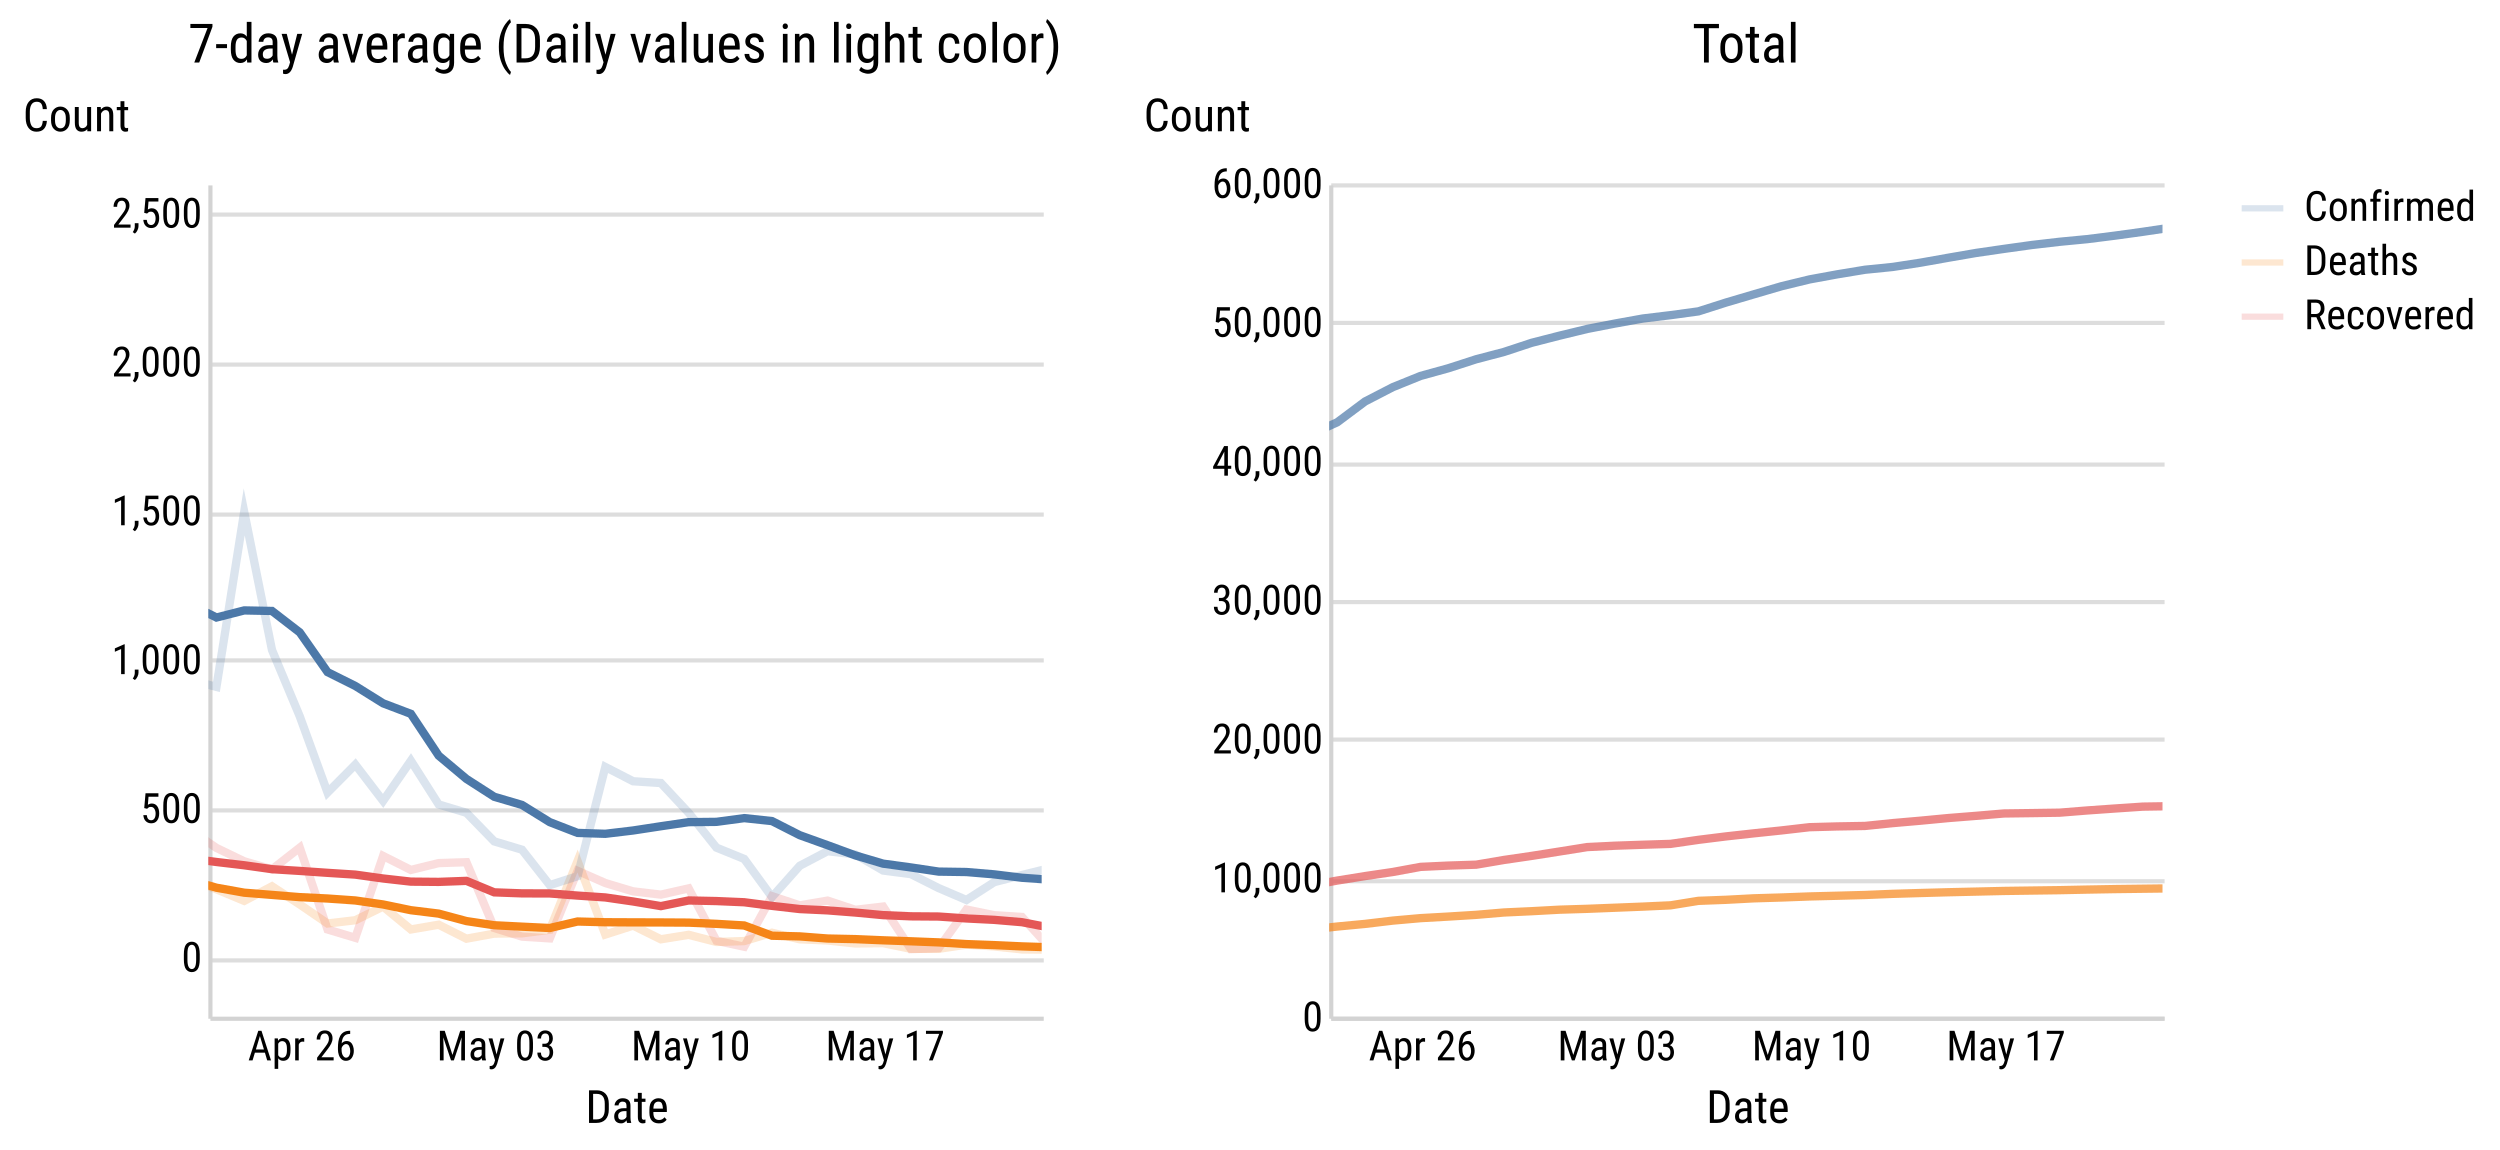
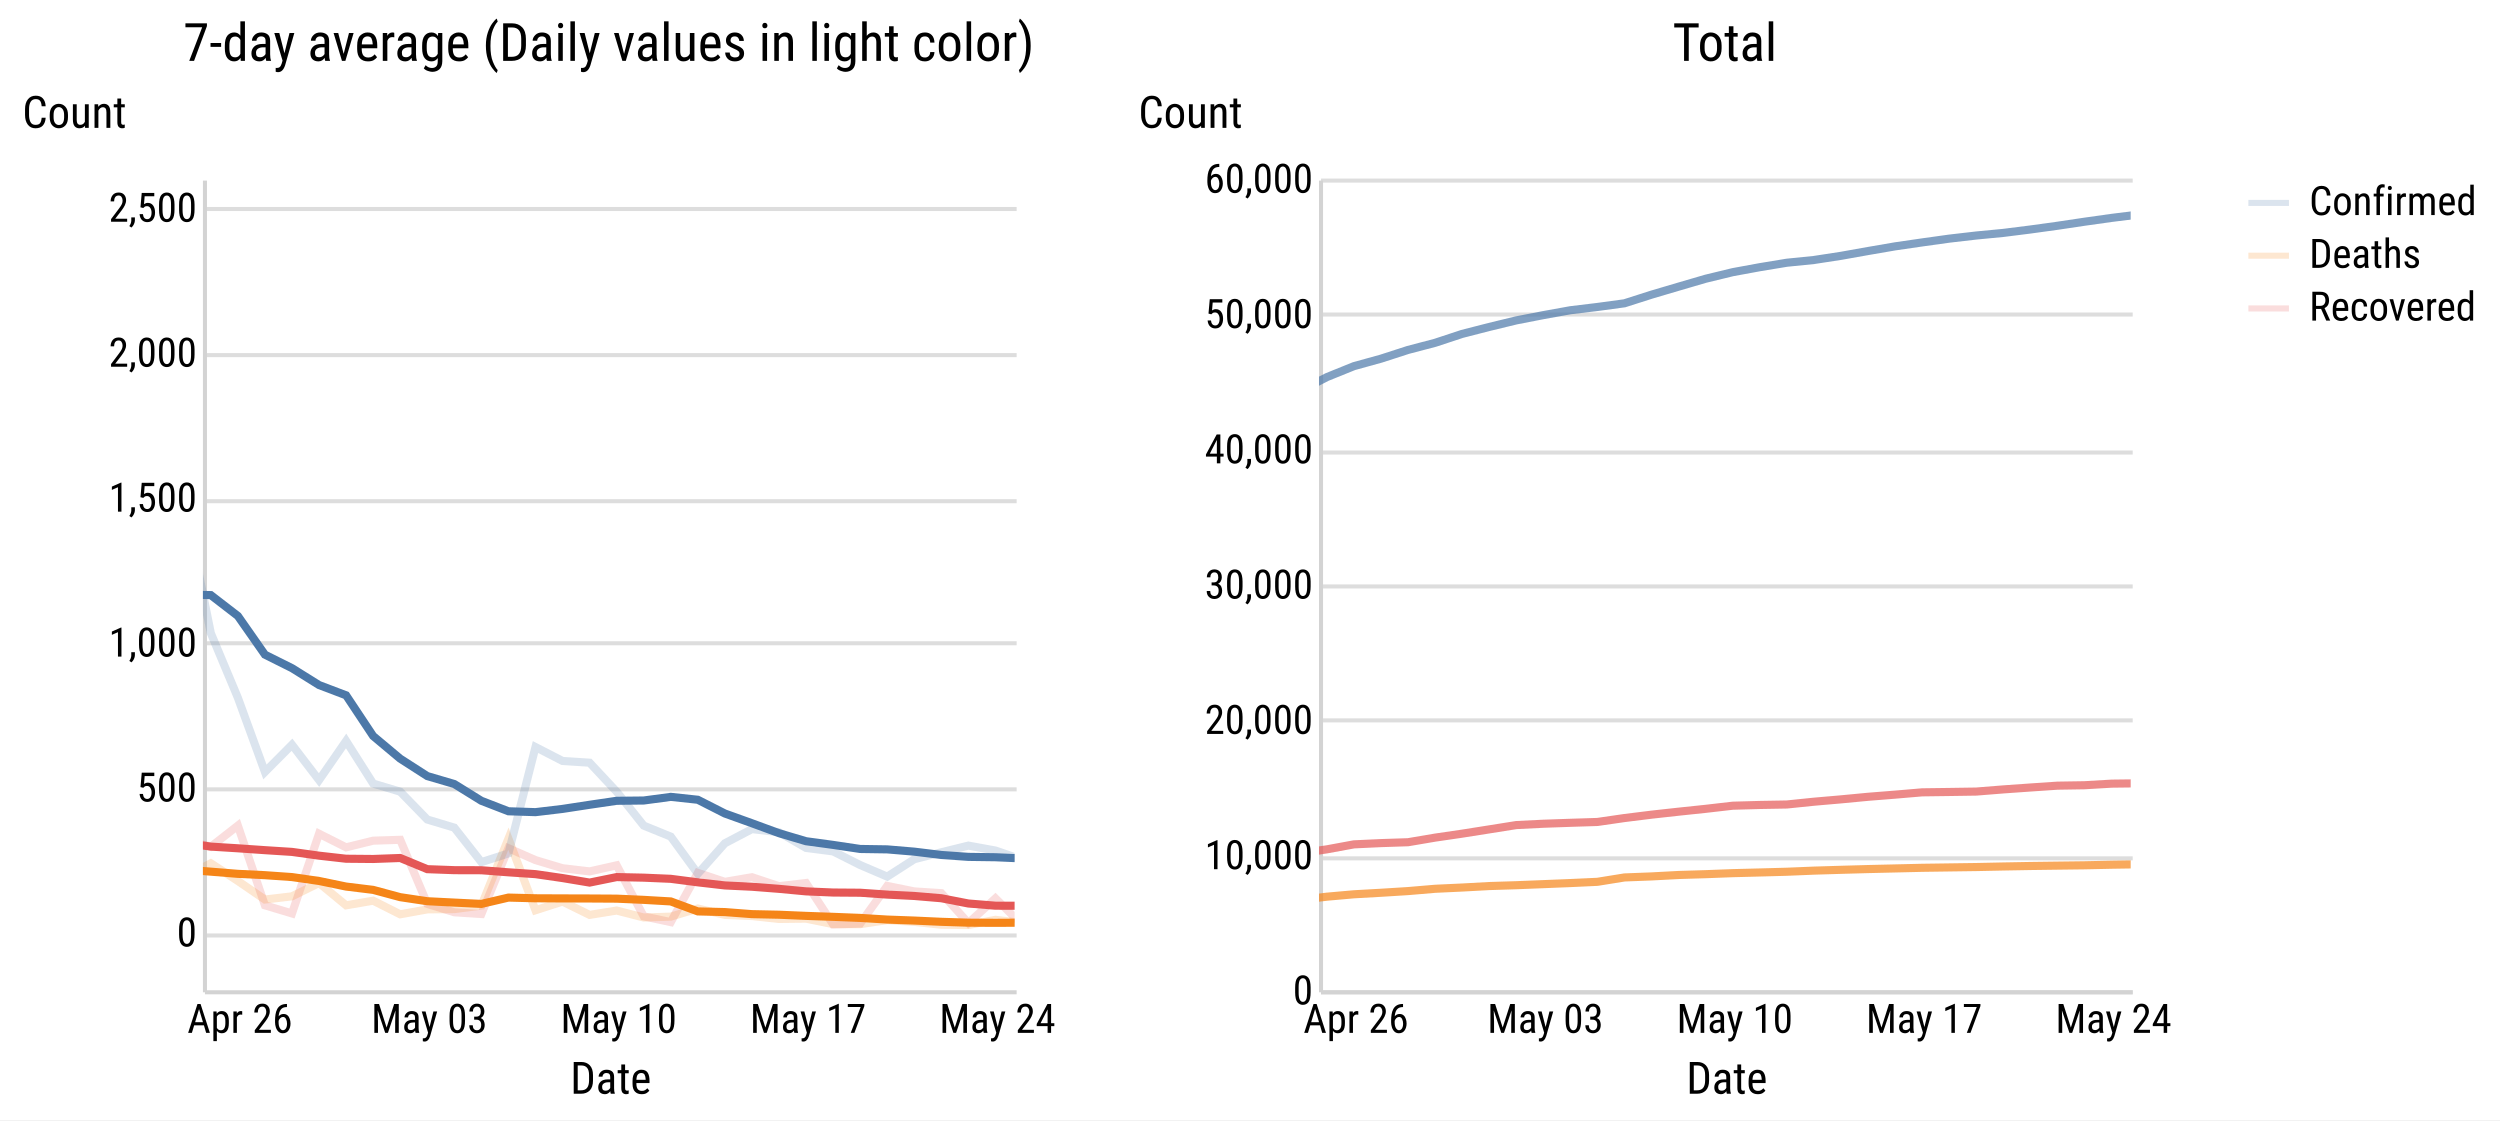
- <svg xmlns="http://www.w3.org/2000/svg" class="marks" width="600" height="276" viewBox="0 0 600 276" version="1.1">
+ <svg xmlns="http://www.w3.org/2000/svg" class="marks" width="616" height="276" viewBox="0 0 616 276" version="1.1">
  <defs>
    <clipPath id="clip1">
      <rect x="0" y="0" width="200" height="200" />
    </clipPath>
    <clipPath id="clip2">
      <rect x="0" y="0" width="200" height="200" />
    </clipPath>
    <clipPath id="clip3">
      <rect x="0" y="0" width="200" height="200" />
    </clipPath>
    <clipPath id="clip4">
      <rect x="0" y="0" width="200" height="200" />
    </clipPath>
    <clipPath id="clip5">
      <rect x="0" y="0" width="200" height="200" />
    </clipPath>
    <clipPath id="clip6">
      <rect x="0" y="0" width="200" height="200" />
    </clipPath>
    <clipPath id="clip7">
      <rect x="0" y="0" width="200" height="200" />
    </clipPath>
    <clipPath id="clip8">
      <rect x="0" y="0" width="200" height="200" />
    </clipPath>
    <clipPath id="clip9">
      <rect x="0" y="0" width="200" height="200" />
    </clipPath>
  </defs>
-   <rect width="600" height="276" fill="white" />
+   <rect width="616" height="276" fill="white" />
  <g fill="none" stroke-miterlimit="10" transform="translate(50,44)">
    <g class="mark-group role-frame root" role="graphics-object" aria-roledescription="group mark container">
      <g transform="translate(0,0)">
        <path class="background" aria-hidden="true" d="M0,0h0v200h0Z" />
        <g>
          <g class="mark-group role-scope concat_0_group" role="graphics-object" aria-roledescription="group mark container">
            <g transform="translate(0,0)">
              <path class="background" aria-hidden="true" d="M0,0h200v200h-200Z" stroke="#ddd" stroke-width="0" />
              <g>
                <g class="mark-group role-axis" aria-hidden="true">
                  <g transform="translate(0.5,0.5)">
                    <path class="background" aria-hidden="true" d="M0,0h0v0h0Z" pointer-events="none" />
                    <g>
                      <g class="mark-rule role-axis-grid" pointer-events="none">
                        <line transform="translate(0,186)" x2="200" y2="0" stroke="#ddd" stroke-width="1" opacity="1" />
                        <line transform="translate(0,150)" x2="200" y2="0" stroke="#ddd" stroke-width="1" opacity="1" />
                        <line transform="translate(0,114)" x2="200" y2="0" stroke="#ddd" stroke-width="1" opacity="1" />
                        <line transform="translate(0,79)" x2="200" y2="0" stroke="#ddd" stroke-width="1" opacity="1" />
                        <line transform="translate(0,43)" x2="200" y2="0" stroke="#ddd" stroke-width="1" opacity="1" />
                        <line transform="translate(0,7)" x2="200" y2="0" stroke="#ddd" stroke-width="1" opacity="1" />
                      </g>
                    </g>
                    <path class="foreground" aria-hidden="true" d="" pointer-events="none" display="none" />
                  </g>
                </g>
-                 <g class="mark-group role-axis" role="graphics-symbol" aria-roledescription="axis" aria-label="X-axis titled 'Date' for a time scale with values from April 22 to May 22">
+                 <g class="mark-group role-axis" role="graphics-symbol" aria-roledescription="axis" aria-label="X-axis titled 'Date' for a time scale with values from April 24 to May 24">
                  <g transform="translate(0.5,200.5)">
                    <path class="background" aria-hidden="true" d="M0,0h0v0h0Z" pointer-events="none" />
                    <g>
                      <g class="mark-text role-axis-label" pointer-events="none">
-                         <text text-anchor="middle" transform="translate(21.94444,10)" font-family="Roboto Condensed" font-size="10px" fill="#000" opacity="1">Apr 26</text>
-                         <text text-anchor="middle" transform="translate(68.61111,10)" font-family="Roboto Condensed" font-size="10px" fill="#000" opacity="1">May 03</text>
-                         <text text-anchor="middle" transform="translate(115.2778,10)" font-family="Roboto Condensed" font-size="10px" fill="#000" opacity="1">May 10</text>
-                         <text text-anchor="middle" transform="translate(161.9444,10)" font-family="Roboto Condensed" font-size="10px" fill="#000" opacity="1">May 17</text>
+                         <text text-anchor="middle" transform="translate(8.611111,10)" font-family="Roboto Condensed" font-size="10px" fill="#000" opacity="1">Apr 26</text>
+                         <text text-anchor="middle" transform="translate(55.27778,10)" font-family="Roboto Condensed" font-size="10px" fill="#000" opacity="1">May 03</text>
+                         <text text-anchor="middle" transform="translate(101.9444,10)" font-family="Roboto Condensed" font-size="10px" fill="#000" opacity="1">May 10</text>
+                         <text text-anchor="middle" transform="translate(148.6111,10)" font-family="Roboto Condensed" font-size="10px" fill="#000" opacity="1">May 17</text>
+                         <text text-anchor="middle" transform="translate(195.2778,10)" font-family="Roboto Condensed" font-size="10px" fill="#000" opacity="1">May 24</text>
                      </g>
                      <g class="mark-rule role-axis-domain" pointer-events="none">
                        <line transform="translate(0,0)" x2="200" y2="0" stroke="lightgray" stroke-width="1" opacity="1" />
                      </g>
                      <g class="mark-text role-axis-title" pointer-events="none">
                        <text text-anchor="middle" transform="translate(100,25)" font-family="Roboto Condensed" font-size="11px" font-weight="normal" fill="#000" opacity="1">Date</text>
                      </g>
                    </g>
                    <path class="foreground" aria-hidden="true" d="" pointer-events="none" display="none" />
                  </g>
                </g>
                <g class="mark-group role-axis" role="graphics-symbol" aria-roledescription="axis" aria-label="Y-axis titled 'Count' for a linear scale with values from -200 to 2,600">
                  <g transform="translate(0.5,0.5)">
                    <path class="background" aria-hidden="true" d="M0,0h0v0h0Z" pointer-events="none" />
                    <g>
                      <g class="mark-text role-axis-label" pointer-events="none">
                        <text text-anchor="end" transform="translate(-2,188.7143)" font-family="Roboto Condensed" font-size="10px" fill="#000" opacity="1">0</text>
                        <text text-anchor="end" transform="translate(-2,153)" font-family="Roboto Condensed" font-size="10px" fill="#000" opacity="1">500</text>
                        <text text-anchor="end" transform="translate(-2,117.2857)" font-family="Roboto Condensed" font-size="10px" fill="#000" opacity="1">1,000</text>
                        <text text-anchor="end" transform="translate(-2,81.57143)" font-family="Roboto Condensed" font-size="10px" fill="#000" opacity="1">1,500</text>
                        <text text-anchor="end" transform="translate(-2,45.85714)" font-family="Roboto Condensed" font-size="10px" fill="#000" opacity="1">2,000</text>
                        <text text-anchor="end" transform="translate(-2,10.14286)" font-family="Roboto Condensed" font-size="10px" fill="#000" opacity="1">2,500</text>
                      </g>
                      <g class="mark-rule role-axis-domain" pointer-events="none">
                        <line transform="translate(0,200)" x2="0" y2="-200" stroke="lightgray" stroke-width="1" opacity="1" />
                      </g>
                      <g class="mark-text role-axis-title" pointer-events="none">
                        <text text-anchor="start" transform="translate(-45,-13)" font-family="Roboto Condensed" font-size="11px" font-weight="normal" fill="#000" opacity="1">Count</text>
                      </g>
                    </g>
                    <path class="foreground" aria-hidden="true" d="" pointer-events="none" display="none" />
                  </g>
                </g>
                <g class="mark-group role-scope concat_0_layer_0_pathgroup" role="graphics-object" aria-roledescription="group mark container">
                  <g transform="translate(0,0)">
                    <path class="background" aria-hidden="true" d="M0,0h200v200h-200Z" />
                    <g>
                      <g class="mark-line role-mark concat_0_layer_0_marks" clip-path="url(#clip1)" role="graphics-object" aria-roledescription="line mark container">
-                         <path aria-label="Type: Recovered; Date: Mar 01; Count: 0" role="graphics-symbol" aria-roledescription="line mark" d="M-351.111,185.714L-344.444,185.714L-337.778,185.714L-331.111,185.714L-324.444,185.714L-317.778,185.714L-311.111,185.714L-304.444,185.714L-298.056,185.714L-291.389,185.714L-284.722,185.714L-278.056,185.714L-271.389,185.714L-264.722,185.714L-258.056,185.714L-251.389,185.714L-244.722,185.714L-238.056,183.571L-231.389,185.714L-224.722,187.857L-218.056,167L-211.389,185.714L-204.722,185.714L-198.056,171.571L-191.389,179.571L-184.722,176.571L-178.056,172.643L-171.389,171.071L-164.722,164.571L-158.056,173.714L-151.389,173.643L-144.722,154.571L-138.056,159.786L-131.389,158.786L-124.722,158.929L-118.056,149.714L-111.389,168.929L-104.722,173.5L-98.056,148.286L-91.389,151.214L-84.722,156.857L-78.056,155.857L-71.389,151.643L-64.722,168.286L-58.056,174.214L-51.389,168.643L-44.722,153.214L-38.056,157.214L-31.389,158.071L-24.722,156.5L-18.056,175.857L-11.389,178.071L-4.722,154.929L1.944,159.5L8.611,162.714L15.278,164.643L21.944,159.429L28.611,179.071L35.278,181.071L41.944,161.429L48.611,164.786L55.278,163.143L61.944,162.929L68.611,178.714L75.278,180.786L81.944,181.214L88.611,165L95.278,167.929L101.944,169.929L108.611,170.714L115.278,169.214L121.944,181.786L128.611,183.214L135.278,171.071L141.944,173.286L148.611,172.143L155.278,174.357L161.944,173.571L168.611,183.786L175.278,183.571L181.944,174.286L188.611,175.643L195.278,176.071L201.944,183.429" stroke="#e45756" stroke-width="2" opacity="0.2" />
+                         <path aria-label="Type: Recovered; Date: Mar 01; Count: 0" role="graphics-symbol" aria-roledescription="line mark" d="M-364.444,185.714L-357.778,185.714L-351.111,185.714L-344.444,185.714L-337.778,185.714L-331.111,185.714L-324.444,185.714L-317.778,185.714L-311.389,185.714L-304.722,185.714L-298.056,185.714L-291.389,185.714L-284.722,185.714L-278.056,185.714L-271.389,185.714L-264.722,185.714L-258.056,185.714L-251.389,183.571L-244.722,185.714L-238.056,187.857L-231.389,167L-224.722,185.714L-218.056,185.714L-211.389,171.571L-204.722,179.571L-198.056,176.571L-191.389,172.643L-184.722,171.071L-178.056,164.571L-171.389,173.714L-164.722,173.643L-158.056,154.571L-151.389,159.786L-144.722,158.786L-138.056,158.929L-131.389,149.714L-124.722,168.929L-118.056,173.5L-111.389,148.286L-104.722,151.214L-98.056,156.857L-91.389,155.857L-84.722,151.643L-78.056,168.286L-71.389,174.214L-64.722,168.643L-58.056,153.214L-51.389,157.214L-44.722,158.071L-38.056,156.5L-31.389,175.857L-24.722,178.071L-18.056,154.929L-11.389,159.5L-4.722,162.714L1.944,164.643L8.611,159.429L15.278,179.071L21.944,181.071L28.611,161.429L35.278,164.786L41.944,163.143L48.611,162.929L55.278,178.714L61.944,180.786L68.611,181.214L75.278,165L81.944,167.929L88.611,169.929L95.278,170.714L101.944,169.214L108.611,181.786L115.278,183.214L121.944,171.071L128.611,173.286L135.278,172.143L141.944,174.357L148.611,173.571L155.278,183.786L161.944,183.571L168.611,174.286L175.278,175.643L181.944,176.071L188.611,183.429L195.278,177.357L201.944,183.929" stroke="#e45756" stroke-width="2" opacity="0.2" />
                      </g>
                    </g>
                    <path class="foreground" aria-hidden="true" d="" display="none" />
                  </g>
                  <g transform="translate(0,0)">
                    <path class="background" aria-hidden="true" d="M0,0h200v200h-200Z" />
                    <g>
                      <g class="mark-line role-mark concat_0_layer_0_marks" clip-path="url(#clip2)" role="graphics-object" aria-roledescription="line mark container">
-                         <path aria-label="Type: Deaths; Date: Mar 01; Count: 0" role="graphics-symbol" aria-roledescription="line mark" d="M-351.111,185.714L-344.444,185.714L-337.778,185.714L-331.111,185.714L-324.444,185.714L-317.778,185.714L-311.111,185.714L-304.444,185.714L-298.056,185.714L-291.389,185.714L-284.722,185.5L-278.056,185.714L-271.389,185.714L-264.722,185.643L-258.056,185.714L-251.389,185.643L-244.722,185.357L-238.056,185.429L-231.389,185.214L-224.722,184.571L-218.056,183.571L-211.389,185.143L-204.722,184.786L-198.056,183.286L-191.389,181.714L-184.722,182.714L-178.056,180.786L-171.389,181.143L-164.722,180.143L-158.056,179.857L-151.389,172L-144.722,176.929L-138.056,172.643L-131.389,176.286L-124.722,175.714L-118.056,174L-111.389,172.5L-104.722,156.929L-98.056,171.071L-91.389,165.5L-84.722,150.286L-78.056,162.357L-71.389,167.571L-64.722,164.071L-58.056,167.571L-51.389,165.5L-44.722,155.929L-38.056,163.857L-31.389,165L-24.722,169.286L-18.056,175.357L-11.389,173.571L-4.722,166.857L1.944,169.429L8.611,172.214L15.278,168.714L21.944,173.071L28.611,177.643L35.278,176.857L41.944,173.571L48.611,179.071L55.278,177.929L61.944,181.286L68.611,180.071L75.278,180L81.944,179.143L88.611,162.643L95.278,180.286L101.944,178.143L108.611,181.429L115.278,180.357L121.944,182.071L128.611,181.857L135.278,179.857L141.944,181.429L148.611,181.714L155.278,182.429L161.944,182.357L168.611,183.714L175.278,183.714L181.944,182.714L188.611,183.143L195.278,183.857L201.944,183.929" stroke="#f58518" stroke-width="2" opacity="0.2" />
+                         <path aria-label="Type: Deaths; Date: Mar 01; Count: 0" role="graphics-symbol" aria-roledescription="line mark" d="M-364.444,185.714L-357.778,185.714L-351.111,185.714L-344.444,185.714L-337.778,185.714L-331.111,185.714L-324.444,185.714L-317.778,185.714L-311.389,185.714L-304.722,185.714L-298.056,185.5L-291.389,185.714L-284.722,185.714L-278.056,185.643L-271.389,185.714L-264.722,185.643L-258.056,185.357L-251.389,185.429L-244.722,185.214L-238.056,184.571L-231.389,183.571L-224.722,185.143L-218.056,184.786L-211.389,183.286L-204.722,181.714L-198.056,182.714L-191.389,180.786L-184.722,181.143L-178.056,180.143L-171.389,179.857L-164.722,172L-158.056,176.929L-151.389,172.643L-144.722,176.286L-138.056,175.714L-131.389,174L-124.722,172.5L-118.056,156.929L-111.389,171.071L-104.722,165.5L-98.056,150.286L-91.389,162.357L-84.722,167.571L-78.056,164.071L-71.389,167.571L-64.722,165.5L-58.056,155.929L-51.389,163.857L-44.722,165L-38.056,169.286L-31.389,175.357L-24.722,173.571L-18.056,166.857L-11.389,169.429L-4.722,172.214L1.944,168.714L8.611,173.071L15.278,177.643L21.944,176.857L28.611,173.571L35.278,179.071L41.944,177.929L48.611,181.286L55.278,180.071L61.944,180L68.611,179.143L75.278,162.643L81.944,180.286L88.611,178.143L95.278,181.429L101.944,180.357L108.611,182.071L115.278,181.857L121.944,179.857L128.611,181.429L135.278,181.714L141.944,182.429L148.611,182.357L155.278,183.714L161.944,183.714L168.611,182.714L175.278,183.143L181.944,183.857L188.611,183.929L195.278,182.643L201.944,183.429" stroke="#f58518" stroke-width="2" opacity="0.2" />
                      </g>
                    </g>
                    <path class="foreground" aria-hidden="true" d="" display="none" />
                  </g>
                  <g transform="translate(0,0)">
                    <path class="background" aria-hidden="true" d="M0,0h200v200h-200Z" />
                    <g>
                      <g class="mark-line role-mark concat_0_layer_0_marks" clip-path="url(#clip3)" role="graphics-object" aria-roledescription="line mark container">
-                         <path aria-label="Type: Confirmed; Date: Mar 01; Count: 1" role="graphics-symbol" aria-roledescription="line mark" d="M-351.111,185.643L-344.444,185.286L-337.778,185.357L-331.111,185L-324.444,183.786L-317.778,181.5L-311.111,181.429L-304.444,183.5L-298.056,182.929L-291.389,183.714L-284.722,182.357L-278.056,185.714L-271.389,168.214L-264.722,176.429L-258.056,171.643L-251.389,173.429L-244.722,172.5L-238.056,168.357L-231.389,163.643L-224.722,152.714L-218.056,145.857L-211.389,143.857L-204.722,161.286L-198.056,148.143L-191.389,138L-184.722,93L-178.056,110.786L-171.389,53.571L-164.722,64.143L-158.056,109.786L-151.389,123.143L-144.722,100.786L-138.056,86.857L-131.389,84.143L-124.722,67.071L-118.056,95.714L-111.389,105.5L-104.722,87.143L-98.056,99.357L-91.389,72.857L-84.722,65.429L-78.056,89.214L-71.389,69.357L-64.722,118.429L-58.056,147.857L-51.389,10.429L-44.722,97.429L-38.056,90.786L-31.389,111.071L-24.722,91.929L-18.056,79.5L-11.389,116.214L-4.722,119.071L1.944,120.857L8.611,78.857L15.278,112L21.944,127.929L28.611,146.214L35.278,139.5L41.944,148.214L48.611,138.571L55.278,149.071L61.944,151.071L68.611,157.929L75.278,159.929L81.944,168.429L88.611,166.286L95.278,140.071L101.944,143.5L108.611,143.929L115.278,151.071L121.944,159.429L128.611,162.143L135.278,171.286L141.944,163.786L148.611,160.286L155.278,161.071L161.944,164.929L168.611,165.786L175.278,169.143L181.944,172L188.611,167.714L195.278,166L201.944,164.357" stroke="#4c78a8" stroke-width="2" opacity="0.2" />
+                         <path aria-label="Type: Confirmed; Date: Mar 01; Count: 1" role="graphics-symbol" aria-roledescription="line mark" d="M-364.444,185.643L-357.778,185.286L-351.111,185.357L-344.444,185L-337.778,183.786L-331.111,181.5L-324.444,181.429L-317.778,183.5L-311.389,182.929L-304.722,183.714L-298.056,182.357L-291.389,185.714L-284.722,168.214L-278.056,176.429L-271.389,171.643L-264.722,173.429L-258.056,172.5L-251.389,168.357L-244.722,163.643L-238.056,152.714L-231.389,145.857L-224.722,143.857L-218.056,161.286L-211.389,148.143L-204.722,138L-198.056,93L-191.389,110.786L-184.722,53.571L-178.056,64.143L-171.389,109.786L-164.722,123.143L-158.056,100.786L-151.389,86.857L-144.722,84.143L-138.056,67.071L-131.389,95.714L-124.722,105.5L-118.056,87.143L-111.389,99.357L-104.722,72.857L-98.056,65.429L-91.389,89.214L-84.722,69.357L-78.056,118.429L-71.389,147.857L-64.722,10.429L-58.056,97.429L-51.389,90.786L-44.722,111.071L-38.056,91.929L-31.389,79.5L-24.722,116.214L-18.056,119.071L-11.389,120.857L-4.722,78.857L1.944,112L8.611,127.929L15.278,146.214L21.944,139.5L28.611,148.214L35.278,138.571L41.944,149.071L48.611,151.071L55.278,157.929L61.944,159.929L68.611,168.429L75.278,166.286L81.944,140.071L88.611,143.5L95.278,143.929L101.944,151.071L108.611,159.429L115.278,162.143L121.944,171.286L128.611,163.786L135.278,160.286L141.944,161.071L148.611,164.929L155.278,165.786L161.944,169.143L168.611,172L175.278,167.714L181.944,166L188.611,164.357L195.278,165.571L201.944,167.857" stroke="#4c78a8" stroke-width="2" opacity="0.2" />
                      </g>
                    </g>
                    <path class="foreground" aria-hidden="true" d="" display="none" />
                  </g>
                </g>
                <g class="mark-group role-scope concat_0_layer_1_pathgroup" role="graphics-object" aria-roledescription="group mark container">
                  <g transform="translate(0,0)">
                    <path class="background" aria-hidden="true" d="M0,0h200v200h-200Z" />
                    <g>
                      <g class="mark-line role-mark concat_0_layer_1_marks" clip-path="url(#clip4)" role="graphics-object" aria-roledescription="line mark container">
-                         <path aria-label="Type: Recovered; Date: Mar 01; Count: 0" role="graphics-symbol" aria-roledescription="line mark" d="M-311.111,185.714L-304.444,185.714L-298.056,185.714L-291.389,185.714L-284.722,185.714L-278.056,185.714L-271.389,185.714L-264.722,185.714L-258.056,185.714L-251.389,185.714L-244.722,185.714L-238.056,185.408L-231.389,185.408L-224.722,185.714L-218.056,183.041L-211.389,183.041L-204.722,183.041L-198.056,181.02L-191.389,180.449L-184.722,179.143L-178.056,176.969L-171.389,177.551L-164.722,174.531L-158.056,172.816L-151.389,173.112L-144.722,169.541L-138.056,167.143L-131.389,165.163L-124.722,163.429L-118.056,161.306L-111.389,160.622L-104.722,160.602L-98.056,159.704L-91.389,158.48L-84.722,158.204L-78.056,157.765L-71.389,158.041L-64.722,157.949L-58.056,158.051L-51.389,160.959L-44.722,161.245L-38.056,161.296L-31.389,161.612L-24.722,162.306L-18.056,163.388L-11.389,163.939L-4.722,161.98L1.944,162.878L8.611,163.663L15.278,164.602L21.944,165.02L28.611,165.48L35.278,165.908L41.944,166.837L48.611,167.592L55.278,167.653L61.944,167.408L68.611,170.163L75.278,170.408L81.944,170.429L88.611,170.939L95.278,171.388L101.944,172.357L108.611,173.469L115.278,172.112L121.944,172.255L128.611,172.541L135.278,173.408L141.944,174.173L148.611,174.49L155.278,175.01L161.944,175.633L168.611,175.918L175.278,175.969L181.944,176.429L188.611,176.765L195.278,177.327L201.944,178.622" stroke="#e45756" stroke-width="2" opacity="1" />
+                         <path aria-label="Type: Recovered; Date: Mar 01; Count: 0" role="graphics-symbol" aria-roledescription="line mark" d="M-324.444,185.714L-317.778,185.714L-311.389,185.714L-304.722,185.714L-298.056,185.714L-291.389,185.714L-284.722,185.714L-278.056,185.714L-271.389,185.714L-264.722,185.714L-258.056,185.714L-251.389,185.408L-244.722,185.408L-238.056,185.714L-231.389,183.041L-224.722,183.041L-218.056,183.041L-211.389,181.02L-204.722,180.449L-198.056,179.143L-191.389,176.969L-184.722,177.551L-178.056,174.531L-171.389,172.816L-164.722,173.112L-158.056,169.541L-151.389,167.143L-144.722,165.163L-138.056,163.429L-131.389,161.306L-124.722,160.622L-118.056,160.602L-111.389,159.704L-104.722,158.48L-98.056,158.204L-91.389,157.765L-84.722,158.041L-78.056,157.949L-71.389,158.051L-64.722,160.959L-58.056,161.245L-51.389,161.296L-44.722,161.612L-38.056,162.306L-31.389,163.388L-24.722,163.939L-18.056,161.98L-11.389,162.878L-4.722,163.663L1.944,164.602L8.611,165.02L15.278,165.48L21.944,165.908L28.611,166.837L35.278,167.592L41.944,167.653L48.611,167.408L55.278,170.163L61.944,170.408L68.611,170.429L75.278,170.939L81.944,171.388L88.611,172.357L95.278,173.469L101.944,172.112L108.611,172.255L115.278,172.541L121.944,173.408L128.611,174.173L135.278,174.49L141.944,175.01L148.611,175.633L155.278,175.918L161.944,175.969L168.611,176.429L175.278,176.765L181.944,177.327L188.611,178.622L195.278,179.163L201.944,179.184" stroke="#e45756" stroke-width="2" opacity="1" />
                      </g>
                    </g>
                    <path class="foreground" aria-hidden="true" d="" display="none" />
                  </g>
                  <g transform="translate(0,0)">
                    <path class="background" aria-hidden="true" d="M0,0h200v200h-200Z" />
                    <g>
                      <g class="mark-line role-mark concat_0_layer_1_marks" clip-path="url(#clip5)" role="graphics-object" aria-roledescription="line mark container">
-                         <path aria-label="Type: Deaths; Date: Mar 01; Count: 0" role="graphics-symbol" aria-roledescription="line mark" d="M-311.111,185.714L-304.444,185.714L-298.056,185.714L-291.389,185.714L-284.722,185.684L-278.056,185.684L-271.389,185.684L-264.722,185.673L-258.056,185.673L-251.389,185.663L-244.722,185.612L-238.056,185.602L-231.389,185.531L-224.722,185.367L-218.056,185.071L-211.389,184.99L-204.722,184.867L-198.056,184.571L-191.389,184.041L-184.722,183.684L-178.056,183.143L-171.389,182.796L-164.722,182.082L-158.056,181.378L-151.389,179.765L-144.722,179.082L-138.056,177.643L-131.389,177L-124.722,176.224L-118.056,175.347L-111.389,174.296L-104.722,172.143L-98.056,171.306L-91.389,170.286L-84.722,166.571L-78.056,164.663L-71.389,163.745L-64.722,162.541L-58.056,164.061L-51.389,163.265L-44.722,161.898L-38.056,163.837L-31.389,164.214L-24.722,164.459L-18.056,166.071L-11.389,166.929L-4.722,167.122L1.944,169.051L8.611,170.245L15.278,170.776L21.944,171.316L28.611,171.643L35.278,172.112L41.944,173.071L48.611,174.449L55.278,175.265L61.944,177.061L68.611,178.061L75.278,178.398L81.944,178.724L88.611,177.163L95.278,177.337L101.944,177.367L108.611,177.388L115.278,177.429L121.944,177.724L128.611,178.112L135.278,180.571L141.944,180.735L148.611,181.245L155.278,181.388L161.944,181.673L168.611,181.908L175.278,182.173L181.944,182.582L188.611,182.827L195.278,183.133L201.944,183.347" stroke="#f58518" stroke-width="2" opacity="1" />
+                         <path aria-label="Type: Deaths; Date: Mar 01; Count: 0" role="graphics-symbol" aria-roledescription="line mark" d="M-324.444,185.714L-317.778,185.714L-311.389,185.714L-304.722,185.714L-298.056,185.684L-291.389,185.684L-284.722,185.684L-278.056,185.673L-271.389,185.673L-264.722,185.663L-258.056,185.612L-251.389,185.602L-244.722,185.531L-238.056,185.367L-231.389,185.071L-224.722,184.99L-218.056,184.867L-211.389,184.571L-204.722,184.041L-198.056,183.684L-191.389,183.143L-184.722,182.796L-178.056,182.082L-171.389,181.378L-164.722,179.765L-158.056,179.082L-151.389,177.643L-144.722,177L-138.056,176.224L-131.389,175.347L-124.722,174.296L-118.056,172.143L-111.389,171.306L-104.722,170.286L-98.056,166.571L-91.389,164.663L-84.722,163.745L-78.056,162.541L-71.389,164.061L-64.722,163.265L-58.056,161.898L-51.389,163.837L-44.722,164.214L-38.056,164.459L-31.389,166.071L-24.722,166.929L-18.056,167.122L-11.389,169.051L-4.722,170.245L1.944,170.776L8.611,171.316L15.278,171.643L21.944,172.112L28.611,173.071L35.278,174.449L41.944,175.265L48.611,177.061L55.278,178.061L61.944,178.398L68.611,178.724L75.278,177.163L81.944,177.337L88.611,177.367L95.278,177.388L101.944,177.429L108.611,177.724L115.278,178.112L121.944,180.571L128.611,180.735L135.278,181.245L141.944,181.388L148.611,181.673L155.278,181.908L161.944,182.173L168.611,182.582L175.278,182.827L181.944,183.133L188.611,183.347L195.278,183.388L201.944,183.347" stroke="#f58518" stroke-width="2" opacity="1" />
                      </g>
                    </g>
                    <path class="foreground" aria-hidden="true" d="" display="none" />
                  </g>
                  <g transform="translate(0,0)">
                    <path class="background" aria-hidden="true" d="M0,0h200v200h-200Z" />
                    <g>
                      <g class="mark-line role-mark concat_0_layer_1_marks" clip-path="url(#clip6)" role="graphics-object" aria-roledescription="line mark container">
-                         <path aria-label="Type: Confirmed; Date: Mar 01; Count: 0" role="graphics-symbol" aria-roledescription="line mark" d="M-311.111,184L-304.444,183.694L-298.056,183.357L-291.389,183.122L-284.722,182.745L-278.056,183.02L-271.389,181.122L-264.722,180.408L-258.056,178.714L-251.389,177.357L-244.722,175.755L-238.056,173.755L-231.389,170.602L-224.722,168.388L-218.056,164.02L-211.389,160.051L-204.722,158.316L-198.056,154.837L-191.389,150.5L-184.722,140.408L-178.056,134.418L-171.389,121.235L-164.722,109.847L-158.056,102.49L-151.389,98.918L-144.722,93.602L-138.056,92.724L-131.389,88.918L-124.722,90.847L-118.056,95.357L-111.389,94.745L-104.722,89.602L-98.056,89.398L-91.389,87.398L-84.722,84.724L-78.056,87.888L-71.389,84.122L-64.722,85.969L-58.056,94.643L-51.389,81.939L-44.722,85.449L-38.056,89.071L-31.389,92.194L-24.722,95.418L-18.056,89.857L-11.389,85.337L-4.722,100.857L1.944,104.204L8.611,102.5L15.278,102.633L21.944,107.776L28.611,117.306L35.278,120.633L41.944,124.796L48.611,127.327L55.278,137.357L61.944,142.939L68.611,147.224L75.278,149.184L81.944,153.316L88.611,155.898L95.278,156.112L101.944,155.316L108.611,154.296L115.278,153.316L121.944,153.245L128.611,152.347L135.278,153.061L141.944,156.449L148.611,158.847L155.278,161.296L161.944,163.276L168.611,164.184L175.278,165.184L181.944,165.286L188.611,165.847L195.278,166.663L201.944,167.133" stroke="#4c78a8" stroke-width="2" opacity="1" />
+                         <path aria-label="Type: Confirmed; Date: Mar 01; Count: 0" role="graphics-symbol" aria-roledescription="line mark" d="M-324.444,184L-317.778,183.694L-311.389,183.357L-304.722,183.122L-298.056,182.745L-291.389,183.02L-284.722,181.122L-278.056,180.408L-271.389,178.714L-264.722,177.357L-258.056,175.755L-251.389,173.755L-244.722,170.602L-238.056,168.388L-231.389,164.02L-224.722,160.051L-218.056,158.316L-211.389,154.837L-204.722,150.5L-198.056,140.408L-191.389,134.418L-184.722,121.235L-178.056,109.847L-171.389,102.49L-164.722,98.918L-158.056,93.602L-151.389,92.724L-144.722,88.918L-138.056,90.847L-131.389,95.357L-124.722,94.745L-118.056,89.602L-111.389,89.398L-104.722,87.398L-98.056,84.724L-91.389,87.888L-84.722,84.122L-78.056,85.969L-71.389,94.643L-64.722,81.939L-58.056,85.449L-51.389,89.071L-44.722,92.194L-38.056,95.418L-31.389,89.857L-24.722,85.337L-18.056,100.857L-11.389,104.204L-4.722,102.5L1.944,102.633L8.611,107.776L15.278,117.306L21.944,120.633L28.611,124.796L35.278,127.327L41.944,137.357L48.611,142.939L55.278,147.224L61.944,149.184L68.611,153.316L75.278,155.898L81.944,156.112L88.611,155.316L95.278,154.296L101.944,153.316L108.611,153.245L115.278,152.347L121.944,153.061L128.611,156.449L135.278,158.847L141.944,161.296L148.611,163.276L155.278,164.184L161.944,165.184L168.611,165.286L175.278,165.847L181.944,166.663L188.611,167.133L195.278,167.224L201.944,167.52" stroke="#4c78a8" stroke-width="2" opacity="1" />
                      </g>
                    </g>
                    <path class="foreground" aria-hidden="true" d="" display="none" />
                  </g>
                </g>
                <g class="mark-group role-title">
                  <g transform="translate(100,-39)">
                    <path class="background" aria-hidden="true" d="M0,0h0v0h0Z" pointer-events="none" />
                    <g>
                      <g class="mark-text role-title-text" role="graphics-symbol" aria-roledescription="title" aria-label="Title text '7-day average (Daily values in light color)'" pointer-events="none">
                        <text text-anchor="middle" transform="translate(0,10)" font-family="Roboto Condensed" font-size="13px" font-weight="normal" fill="#000" opacity="1">7-day average (Daily values in light color)</text>
                      </g>
                    </g>
                    <path class="foreground" aria-hidden="true" d="" pointer-events="none" display="none" />
                  </g>
                </g>
              </g>
              <path class="foreground" aria-hidden="true" d="" display="none" />
            </g>
          </g>
          <g class="mark-group role-scope concat_1_group" role="graphics-object" aria-roledescription="group mark container">
-             <g transform="translate(269,0)">
+             <g transform="translate(275,0)">
              <path class="background" aria-hidden="true" d="M0,0h200v200h-200Z" stroke="#ddd" stroke-width="0" />
              <g>
                <g class="mark-group role-axis" aria-hidden="true">
                  <g transform="translate(0.5,0.5)">
                    <path class="background" aria-hidden="true" d="M0,0h0v0h0Z" pointer-events="none" />
                    <g>
                      <g class="mark-rule role-axis-grid" pointer-events="none">
                        <line transform="translate(0,200)" x2="200" y2="0" stroke="#ddd" stroke-width="1" opacity="1" />
                        <line transform="translate(0,167)" x2="200" y2="0" stroke="#ddd" stroke-width="1" opacity="1" />
                        <line transform="translate(0,133)" x2="200" y2="0" stroke="#ddd" stroke-width="1" opacity="1" />
                        <line transform="translate(0,100)" x2="200" y2="0" stroke="#ddd" stroke-width="1" opacity="1" />
                        <line transform="translate(0,67)" x2="200" y2="0" stroke="#ddd" stroke-width="1" opacity="1" />
                        <line transform="translate(0,33)" x2="200" y2="0" stroke="#ddd" stroke-width="1" opacity="1" />
                        <line transform="translate(0,0)" x2="200" y2="0" stroke="#ddd" stroke-width="1" opacity="1" />
                      </g>
                    </g>
                    <path class="foreground" aria-hidden="true" d="" pointer-events="none" display="none" />
                  </g>
                </g>
-                 <g class="mark-group role-axis" role="graphics-symbol" aria-roledescription="axis" aria-label="X-axis titled 'Date' for a time scale with values from April 22 to May 22">
+                 <g class="mark-group role-axis" role="graphics-symbol" aria-roledescription="axis" aria-label="X-axis titled 'Date' for a time scale with values from April 24 to May 24">
                  <g transform="translate(0.5,200.5)">
                    <path class="background" aria-hidden="true" d="M0,0h0v0h0Z" pointer-events="none" />
                    <g>
                      <g class="mark-text role-axis-label" pointer-events="none">
-                         <text text-anchor="middle" transform="translate(21.94444,10)" font-family="Roboto Condensed" font-size="10px" fill="#000" opacity="1">Apr 26</text>
-                         <text text-anchor="middle" transform="translate(68.61111,10)" font-family="Roboto Condensed" font-size="10px" fill="#000" opacity="1">May 03</text>
-                         <text text-anchor="middle" transform="translate(115.2778,10)" font-family="Roboto Condensed" font-size="10px" fill="#000" opacity="1">May 10</text>
-                         <text text-anchor="middle" transform="translate(161.9444,10)" font-family="Roboto Condensed" font-size="10px" fill="#000" opacity="1">May 17</text>
+                         <text text-anchor="middle" transform="translate(8.611111,10)" font-family="Roboto Condensed" font-size="10px" fill="#000" opacity="1">Apr 26</text>
+                         <text text-anchor="middle" transform="translate(55.27778,10)" font-family="Roboto Condensed" font-size="10px" fill="#000" opacity="1">May 03</text>
+                         <text text-anchor="middle" transform="translate(101.9444,10)" font-family="Roboto Condensed" font-size="10px" fill="#000" opacity="1">May 10</text>
+                         <text text-anchor="middle" transform="translate(148.6111,10)" font-family="Roboto Condensed" font-size="10px" fill="#000" opacity="1">May 17</text>
+                         <text text-anchor="middle" transform="translate(195.2778,10)" font-family="Roboto Condensed" font-size="10px" fill="#000" opacity="1">May 24</text>
                      </g>
                      <g class="mark-rule role-axis-domain" pointer-events="none">
                        <line transform="translate(0,0)" x2="200" y2="0" stroke="lightgray" stroke-width="1" opacity="1" />
                      </g>
                      <g class="mark-text role-axis-title" pointer-events="none">
                        <text text-anchor="middle" transform="translate(100,25)" font-family="Roboto Condensed" font-size="11px" font-weight="normal" fill="#000" opacity="1">Date</text>
                      </g>
                    </g>
                    <path class="foreground" aria-hidden="true" d="" pointer-events="none" display="none" />
                  </g>
                </g>
                <g class="mark-group role-axis" role="graphics-symbol" aria-roledescription="axis" aria-label="Y-axis titled 'Count' for a linear scale with values from 0 to 60,000">
                  <g transform="translate(0.5,0.5)">
                    <path class="background" aria-hidden="true" d="M0,0h0v0h0Z" pointer-events="none" />
                    <g>
                      <g class="mark-text role-axis-label" pointer-events="none">
                        <text text-anchor="end" transform="translate(-2,203)" font-family="Roboto Condensed" font-size="10px" fill="#000" opacity="1">0</text>
                        <text text-anchor="end" transform="translate(-2,169.6667)" font-family="Roboto Condensed" font-size="10px" fill="#000" opacity="1">10,000</text>
                        <text text-anchor="end" transform="translate(-2,136.3333)" font-family="Roboto Condensed" font-size="10px" fill="#000" opacity="1">20,000</text>
                        <text text-anchor="end" transform="translate(-2,103)" font-family="Roboto Condensed" font-size="10px" fill="#000" opacity="1">30,000</text>
                        <text text-anchor="end" transform="translate(-2,69.66667)" font-family="Roboto Condensed" font-size="10px" fill="#000" opacity="1">40,000</text>
                        <text text-anchor="end" transform="translate(-2,36.33333)" font-family="Roboto Condensed" font-size="10px" fill="#000" opacity="1">50,000</text>
                        <text text-anchor="end" transform="translate(-2,3)" font-family="Roboto Condensed" font-size="10px" fill="#000" opacity="1">60,000</text>
                      </g>
                      <g class="mark-rule role-axis-domain" pointer-events="none">
                        <line transform="translate(0,200)" x2="0" y2="-200" stroke="lightgray" stroke-width="1" opacity="1" />
                      </g>
                      <g class="mark-text role-axis-title" pointer-events="none">
                        <text text-anchor="start" transform="translate(-45,-13)" font-family="Roboto Condensed" font-size="11px" font-weight="normal" fill="#000" opacity="1">Count</text>
                      </g>
                    </g>
                    <path class="foreground" aria-hidden="true" d="" pointer-events="none" display="none" />
                  </g>
                </g>
                <g class="mark-group role-scope concat_1_pathgroup" role="graphics-object" aria-roledescription="group mark container">
                  <g transform="translate(0,0)">
                    <path class="background" aria-hidden="true" d="M0,0h200v200h-200Z" />
                    <g>
                      <g class="mark-line role-mark concat_1_marks" clip-path="url(#clip7)" role="graphics-object" aria-roledescription="line mark container">
-                         <path aria-label="Type: Recovered; Date: Mar 01; Country: Belgium; Confirmed: 2; Recovered: 1; Deaths: 0; Count: 1" role="graphics-symbol" aria-roledescription="line mark" d="M-351.111,199.997L-344.444,199.997L-337.778,199.997L-331.111,199.997L-324.444,199.997L-317.778,199.997L-311.111,199.997L-304.444,199.997L-298.056,199.997L-291.389,199.997L-284.722,199.997L-278.056,199.997L-271.389,199.997L-264.722,199.997L-258.056,199.997L-251.389,199.997L-244.722,199.997L-238.056,199.897L-231.389,199.897L-224.722,199.997L-218.056,199.123L-211.389,199.123L-204.722,199.123L-198.056,198.463L-191.389,198.177L-184.722,197.75L-178.056,197.14L-171.389,196.457L-164.722,195.47L-158.056,194.91L-151.389,194.347L-144.722,192.893L-138.056,191.683L-131.389,190.427L-124.722,189.177L-118.056,187.497L-111.389,186.713L-104.722,186.143L-98.056,184.397L-91.389,182.787L-84.722,181.44L-78.056,180.047L-71.389,178.457L-64.722,177.643L-58.056,177.107L-51.389,176.31L-44.722,174.793L-38.056,173.463L-31.389,172.173L-24.722,170.81L-18.056,170.35L-11.389,169.993L-4.722,168.557L1.944,167.333L8.611,166.26L15.278,165.277L21.944,164.05L28.611,163.74L35.278,163.523L41.944,162.39L48.611,161.413L55.278,160.36L61.944,159.297L68.611,158.97L75.278,158.74L81.944,158.53L88.611,157.563L95.278,156.733L101.944,155.997L108.611,155.297L115.278,154.527L121.944,154.343L128.611,154.227L135.278,153.543L141.944,152.963L148.611,152.33L155.278,151.8L161.944,151.233L168.611,151.143L175.278,151.043L181.944,150.51L188.611,150.04L195.278,149.59L201.944,149.483" stroke="#e45756" stroke-width="2" opacity="0.7" />
+                         <path aria-label="Type: Recovered; Date: Mar 01; Country: Belgium; Confirmed: 2; Recovered: 1; Deaths: 0; Count: 1" role="graphics-symbol" aria-roledescription="line mark" d="M-364.444,199.997L-357.778,199.997L-351.111,199.997L-344.444,199.997L-337.778,199.997L-331.111,199.997L-324.444,199.997L-317.778,199.997L-311.389,199.997L-304.722,199.997L-298.056,199.997L-291.389,199.997L-284.722,199.997L-278.056,199.997L-271.389,199.997L-264.722,199.997L-258.056,199.997L-251.389,199.897L-244.722,199.897L-238.056,199.997L-231.389,199.123L-224.722,199.123L-218.056,199.123L-211.389,198.463L-204.722,198.177L-198.056,197.75L-191.389,197.14L-184.722,196.457L-178.056,195.47L-171.389,194.91L-164.722,194.347L-158.056,192.893L-151.389,191.683L-144.722,190.427L-138.056,189.177L-131.389,187.497L-124.722,186.713L-118.056,186.143L-111.389,184.397L-104.722,182.787L-98.056,181.44L-91.389,180.047L-84.722,178.457L-78.056,177.643L-71.389,177.107L-64.722,176.31L-58.056,174.793L-51.389,173.463L-44.722,172.173L-38.056,170.81L-31.389,170.35L-24.722,169.993L-18.056,168.557L-11.389,167.333L-4.722,166.26L1.944,165.277L8.611,164.05L15.278,163.74L21.944,163.523L28.611,162.39L35.278,161.413L41.944,160.36L48.611,159.297L55.278,158.97L61.944,158.74L68.611,158.53L75.278,157.563L81.944,156.733L88.611,155.997L95.278,155.297L101.944,154.527L108.611,154.343L115.278,154.227L121.944,153.543L128.611,152.963L135.278,152.33L141.944,151.8L148.611,151.233L155.278,151.143L161.944,151.043L168.611,150.51L175.278,150.04L181.944,149.59L188.611,149.483L195.278,149.093L201.944,149.01" stroke="#e45756" stroke-width="2" opacity="0.7" />
                      </g>
                    </g>
                    <path class="foreground" aria-hidden="true" d="" display="none" />
                  </g>
                  <g transform="translate(0,0)">
                    <path class="background" aria-hidden="true" d="M0,0h200v200h-200Z" />
                    <g>
                      <g class="mark-line role-mark concat_1_marks" clip-path="url(#clip8)" role="graphics-object" aria-roledescription="line mark container">
-                         <path aria-label="Type: Deaths; Date: Mar 01; Country: Belgium; Confirmed: 2; Recovered: 1; Deaths: 0; Count: 0" role="graphics-symbol" aria-roledescription="line mark" d="M-351.111,200L-344.444,200L-337.778,200L-331.111,200L-324.444,200L-317.778,200L-311.111,200L-304.444,200L-298.056,200L-291.389,200L-284.722,199.99L-278.056,199.99L-271.389,199.99L-264.722,199.987L-258.056,199.987L-251.389,199.983L-244.722,199.967L-238.056,199.953L-231.389,199.93L-224.722,199.877L-218.056,199.777L-211.389,199.75L-204.722,199.707L-198.056,199.593L-191.389,199.407L-184.722,199.267L-178.056,199.037L-171.389,198.823L-164.722,198.563L-158.056,198.29L-151.389,197.65L-144.722,197.24L-138.056,196.63L-131.389,196.19L-124.722,195.723L-118.056,195.177L-111.389,194.56L-104.722,193.217L-98.056,192.533L-91.389,191.59L-84.722,189.937L-78.056,188.847L-71.389,188L-64.722,186.99L-58.056,186.143L-51.389,185.2L-44.722,183.81L-38.056,182.79L-31.389,181.823L-24.722,181.057L-18.056,180.573L-11.389,180.007L-4.722,179.127L1.944,178.367L8.611,177.737L15.278,176.943L21.944,176.353L28.611,175.977L35.278,175.563L41.944,174.997L48.611,174.687L55.278,174.323L61.944,174.117L68.611,173.853L75.278,173.587L81.944,173.28L88.611,172.203L95.278,171.95L101.944,171.597L108.611,171.397L115.278,171.147L121.944,170.977L128.611,170.797L135.278,170.523L141.944,170.323L148.611,170.137L155.278,169.983L161.944,169.827L168.611,169.733L175.278,169.64L181.944,169.5L188.611,169.38L195.278,169.293L201.944,169.21" stroke="#f58518" stroke-width="2" opacity="0.7" />
+                         <path aria-label="Type: Deaths; Date: Mar 01; Country: Belgium; Confirmed: 2; Recovered: 1; Deaths: 0; Count: 0" role="graphics-symbol" aria-roledescription="line mark" d="M-364.444,200L-357.778,200L-351.111,200L-344.444,200L-337.778,200L-331.111,200L-324.444,200L-317.778,200L-311.389,200L-304.722,200L-298.056,199.99L-291.389,199.99L-284.722,199.99L-278.056,199.987L-271.389,199.987L-264.722,199.983L-258.056,199.967L-251.389,199.953L-244.722,199.93L-238.056,199.877L-231.389,199.777L-224.722,199.75L-218.056,199.707L-211.389,199.593L-204.722,199.407L-198.056,199.267L-191.389,199.037L-184.722,198.823L-178.056,198.563L-171.389,198.29L-164.722,197.65L-158.056,197.24L-151.389,196.63L-144.722,196.19L-138.056,195.723L-131.389,195.177L-124.722,194.56L-118.056,193.217L-111.389,192.533L-104.722,191.59L-98.056,189.937L-91.389,188.847L-84.722,188L-78.056,186.99L-71.389,186.143L-64.722,185.2L-58.056,183.81L-51.389,182.79L-44.722,181.823L-38.056,181.057L-31.389,180.573L-24.722,180.007L-18.056,179.127L-11.389,178.367L-4.722,177.737L1.944,176.943L8.611,176.353L15.278,175.977L21.944,175.563L28.611,174.997L35.278,174.687L41.944,174.323L48.611,174.117L55.278,173.853L61.944,173.587L68.611,173.28L75.278,172.203L81.944,171.95L88.611,171.597L95.278,171.397L101.944,171.147L108.611,170.977L115.278,170.797L121.944,170.523L128.611,170.323L135.278,170.137L141.944,169.983L148.611,169.827L155.278,169.733L161.944,169.64L168.611,169.5L175.278,169.38L181.944,169.293L188.611,169.21L195.278,169.067L201.944,168.96" stroke="#f58518" stroke-width="2" opacity="0.7" />
                      </g>
                    </g>
                    <path class="foreground" aria-hidden="true" d="" display="none" />
                  </g>
                  <g transform="translate(0,0)">
                    <path class="background" aria-hidden="true" d="M0,0h200v200h-200Z" />
                    <g>
                      <g class="mark-line role-mark concat_1_marks" clip-path="url(#clip9)" role="graphics-object" aria-roledescription="line mark container">
-                         <path aria-label="Type: Confirmed; Date: Mar 01; Country: Belgium; Confirmed: 2; Recovered: 1; Deaths: 0; Count: 2" role="graphics-symbol" aria-roledescription="line mark" d="M-351.111,199.993L-344.444,199.973L-337.778,199.957L-331.111,199.923L-324.444,199.833L-317.778,199.637L-311.111,199.437L-304.444,199.333L-298.056,199.203L-291.389,199.11L-284.722,198.953L-278.056,198.953L-271.389,198.137L-264.722,197.703L-258.056,197.047L-251.389,196.473L-244.722,195.857L-238.056,195.047L-231.389,194.017L-224.722,192.477L-218.056,190.617L-211.389,188.663L-204.722,187.523L-198.056,185.77L-191.389,183.543L-184.722,179.217L-178.056,175.72L-171.389,169.553L-164.722,163.88L-158.056,160.337L-151.389,157.417L-144.722,153.453L-138.056,148.84L-131.389,144.1L-124.722,138.563L-118.056,134.363L-111.389,130.62L-104.722,126.02L-98.056,121.99L-91.389,116.723L-84.722,111.11L-78.056,106.607L-71.389,101.177L-64.722,98.037L-58.056,96.27L-51.389,88.09L-44.722,83.97L-38.056,79.54L-31.389,76.057L-24.722,71.68L-18.056,66.723L-11.389,63.48L-4.722,60.37L1.944,57.343L8.611,52.357L15.278,48.917L21.944,46.22L28.611,44.377L35.278,42.22L41.944,40.47L48.611,38.27L55.278,36.56L61.944,34.943L68.611,33.647L75.278,32.443L81.944,31.637L88.611,30.73L95.278,28.6L101.944,26.63L108.611,24.68L115.278,23.063L121.944,21.837L128.611,20.737L135.278,20.063L141.944,19.04L148.611,17.853L155.278,16.703L161.944,15.733L168.611,14.803L175.278,14.03L181.944,13.39L188.611,12.55L195.278,11.63L201.944,10.633" stroke="#4c78a8" stroke-width="2" opacity="0.7" />
+                         <path aria-label="Type: Confirmed; Date: Mar 01; Country: Belgium; Confirmed: 2; Recovered: 1; Deaths: 0; Count: 2" role="graphics-symbol" aria-roledescription="line mark" d="M-364.444,199.993L-357.778,199.973L-351.111,199.957L-344.444,199.923L-337.778,199.833L-331.111,199.637L-324.444,199.437L-317.778,199.333L-311.389,199.203L-304.722,199.11L-298.056,198.953L-291.389,198.953L-284.722,198.137L-278.056,197.703L-271.389,197.047L-264.722,196.473L-258.056,195.857L-251.389,195.047L-244.722,194.017L-238.056,192.477L-231.389,190.617L-224.722,188.663L-218.056,187.523L-211.389,185.77L-204.722,183.543L-198.056,179.217L-191.389,175.72L-184.722,169.553L-178.056,163.88L-171.389,160.337L-164.722,157.417L-158.056,153.453L-151.389,148.84L-144.722,144.1L-138.056,138.563L-131.389,134.363L-124.722,130.62L-118.056,126.02L-111.389,121.99L-104.722,116.723L-98.056,111.11L-91.389,106.607L-84.722,101.177L-78.056,98.037L-71.389,96.27L-64.722,88.09L-58.056,83.97L-51.389,79.54L-44.722,76.057L-38.056,71.68L-31.389,66.723L-24.722,63.48L-18.056,60.37L-11.389,57.343L-4.722,52.357L1.944,48.917L8.611,46.22L15.278,44.377L21.944,42.22L28.611,40.47L35.278,38.27L41.944,36.56L48.611,34.943L55.278,33.647L61.944,32.443L68.611,31.637L75.278,30.73L81.944,28.6L88.611,26.63L95.278,24.68L101.944,23.063L108.611,21.837L115.278,20.737L121.944,20.063L128.611,19.04L135.278,17.853L141.944,16.703L148.611,15.733L155.278,14.803L161.944,14.03L168.611,13.39L175.278,12.55L181.944,11.63L188.611,10.633L195.278,9.693L201.944,8.86" stroke="#4c78a8" stroke-width="2" opacity="0.7" />
                      </g>
                    </g>
                    <path class="foreground" aria-hidden="true" d="" display="none" />
                  </g>
                </g>
                <g class="mark-group role-title">
                  <g transform="translate(100,-39)">
                    <path class="background" aria-hidden="true" d="M0,0h0v0h0Z" pointer-events="none" />
                    <g>
                      <g class="mark-text role-title-text" role="graphics-symbol" aria-roledescription="title" aria-label="Title text 'Total'" pointer-events="none">
                        <text text-anchor="middle" transform="translate(0,10)" font-family="Roboto Condensed" font-size="13px" font-weight="normal" fill="#000" opacity="1">Total</text>
                      </g>
                    </g>
                    <path class="foreground" aria-hidden="true" d="" pointer-events="none" display="none" />
                  </g>
                </g>
              </g>
              <path class="foreground" aria-hidden="true" d="" display="none" />
            </g>
          </g>
          <g class="mark-group role-legend" role="graphics-symbol" aria-roledescription="legend" aria-label="Symbol legend for stroke color with 3 values: Confirmed, Deaths, Recovered">
-             <g transform="translate(487,0)">
+             <g transform="translate(503,0)">
              <path class="background" aria-hidden="true" d="M0,0h58v37h-58Z" pointer-events="none" />
              <g>
                <g class="mark-group role-legend-entry">
                  <g transform="translate(0,0)">
                    <path class="background" aria-hidden="true" d="M0,0h0v0h0Z" pointer-events="none" />
                    <g>
                      <g class="mark-group role-scope" role="graphics-object" aria-roledescription="group mark container">
                        <g transform="translate(0,0)">
                          <path class="background" aria-hidden="true" d="M0,0h58v11h-58Z" pointer-events="none" opacity="1" />
                          <g>
                            <g class="mark-symbol role-legend-symbol" pointer-events="none">
                              <path transform="translate(6,6)" d="M-5,0L5,0" stroke="#4c78a8" stroke-width="1.5" opacity="0.2" />
                            </g>
                            <g class="mark-text role-legend-label" pointer-events="none">
                              <text text-anchor="start" transform="translate(16,9)" font-family="Roboto Condensed" font-size="10px" fill="#000" opacity="1">Confirmed</text>
                            </g>
                          </g>
                          <path class="foreground" aria-hidden="true" d="" pointer-events="none" display="none" />
                        </g>
                        <g transform="translate(0,13)">
                          <path class="background" aria-hidden="true" d="M0,0h58v11h-58Z" pointer-events="none" opacity="1" />
                          <g>
                            <g class="mark-symbol role-legend-symbol" pointer-events="none">
                              <path transform="translate(6,6)" d="M-5,0L5,0" stroke="#f58518" stroke-width="1.5" opacity="0.2" />
                            </g>
                            <g class="mark-text role-legend-label" pointer-events="none">
                              <text text-anchor="start" transform="translate(16,9)" font-family="Roboto Condensed" font-size="10px" fill="#000" opacity="1">Deaths</text>
                            </g>
                          </g>
                          <path class="foreground" aria-hidden="true" d="" pointer-events="none" display="none" />
                        </g>
                        <g transform="translate(0,26)">
                          <path class="background" aria-hidden="true" d="M0,0h58v11h-58Z" pointer-events="none" opacity="1" />
                          <g>
                            <g class="mark-symbol role-legend-symbol" pointer-events="none">
                              <path transform="translate(6,6)" d="M-5,0L5,0" stroke="#e45756" stroke-width="1.5" opacity="0.2" />
                            </g>
                            <g class="mark-text role-legend-label" pointer-events="none">
                              <text text-anchor="start" transform="translate(16,9)" font-family="Roboto Condensed" font-size="10px" fill="#000" opacity="1">Recovered</text>
                            </g>
                          </g>
                          <path class="foreground" aria-hidden="true" d="" pointer-events="none" display="none" />
                        </g>
                      </g>
                    </g>
                    <path class="foreground" aria-hidden="true" d="" pointer-events="none" display="none" />
                  </g>
                </g>
              </g>
              <path class="foreground" aria-hidden="true" d="" pointer-events="none" display="none" />
            </g>
          </g>
        </g>
        <path class="foreground" aria-hidden="true" d="" display="none" />
      </g>
    </g>
  </g>
</svg>
